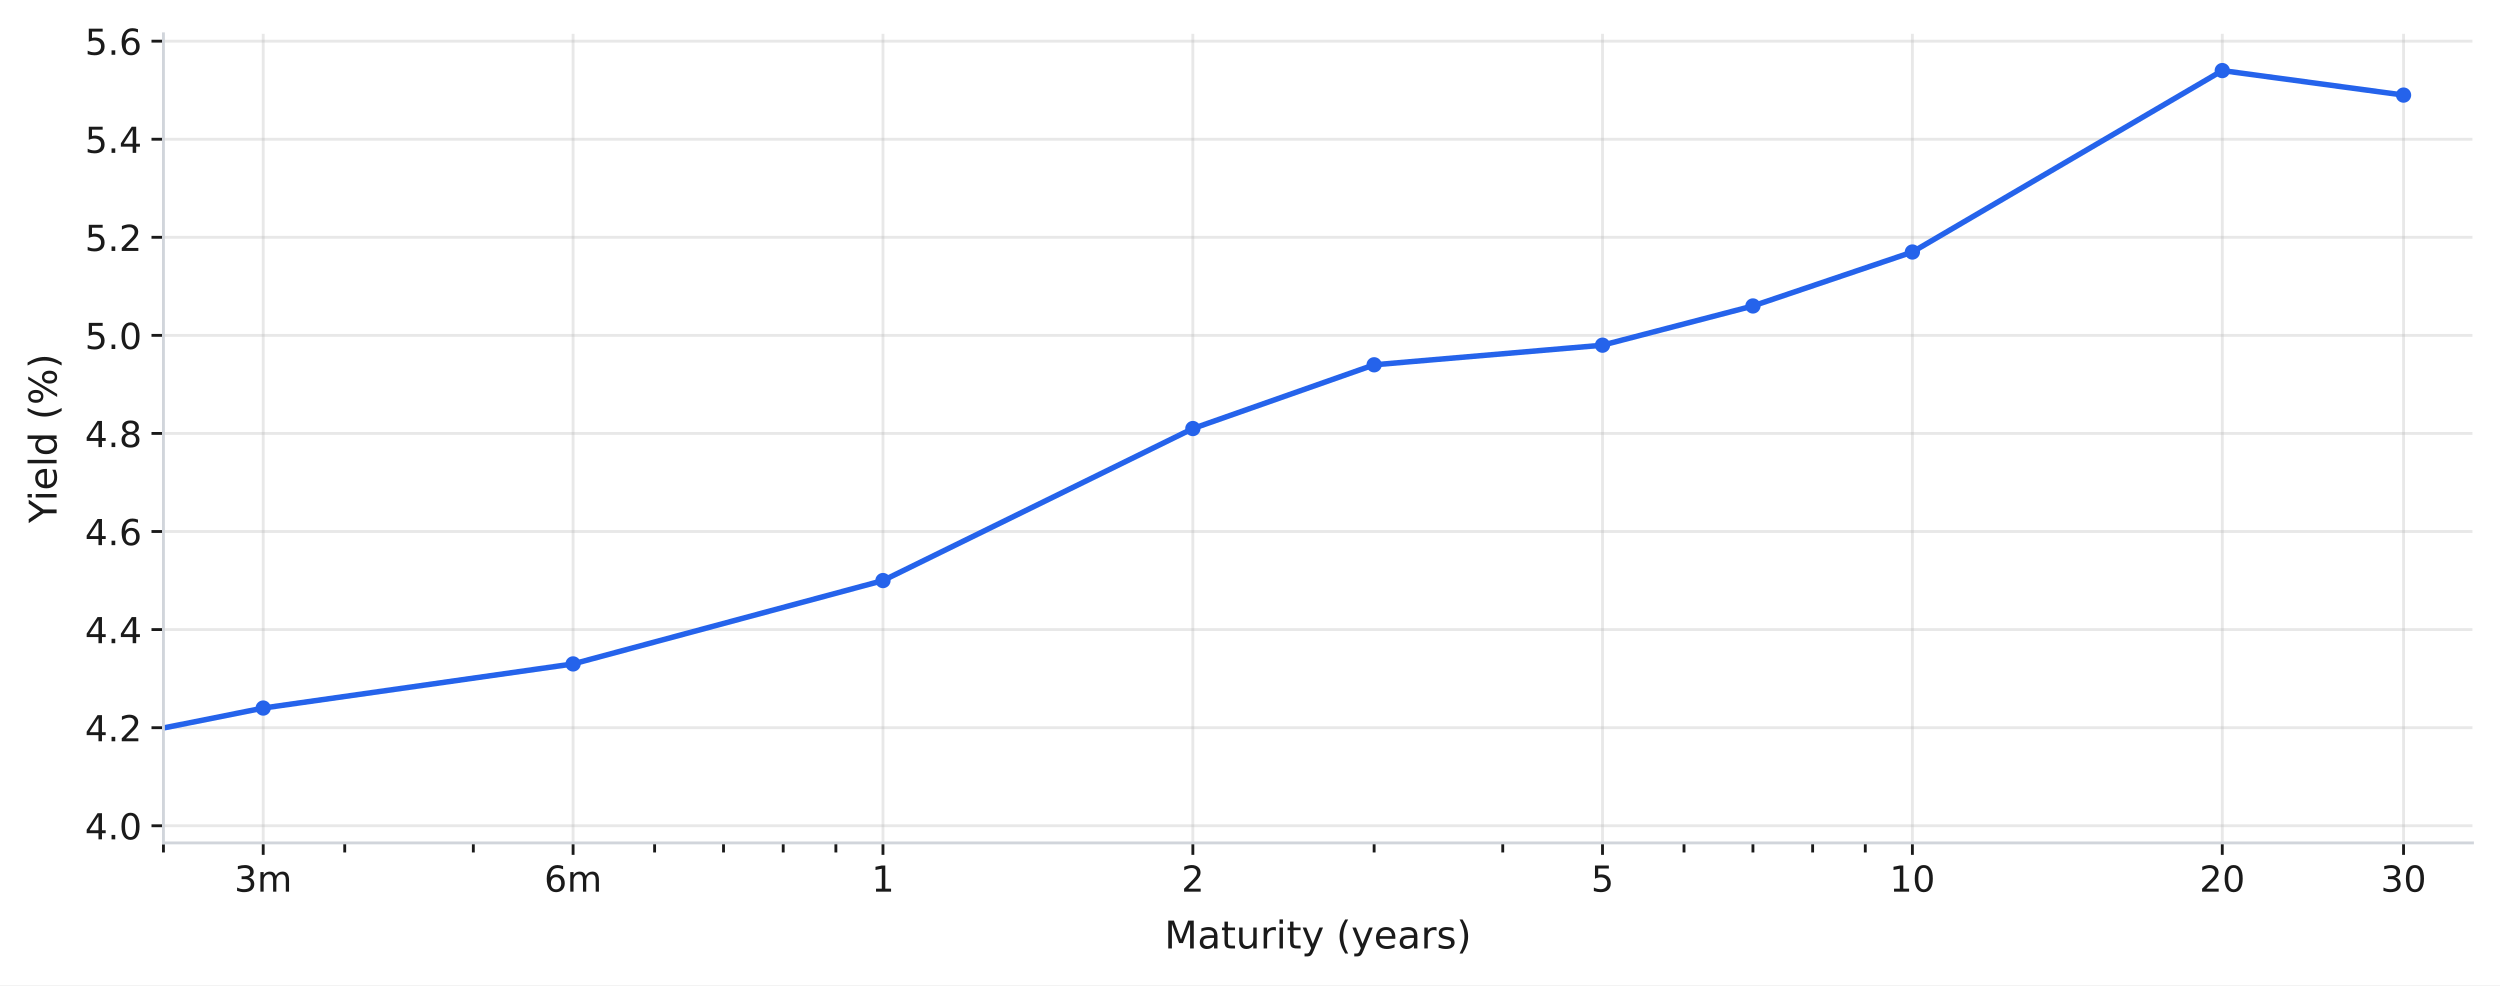
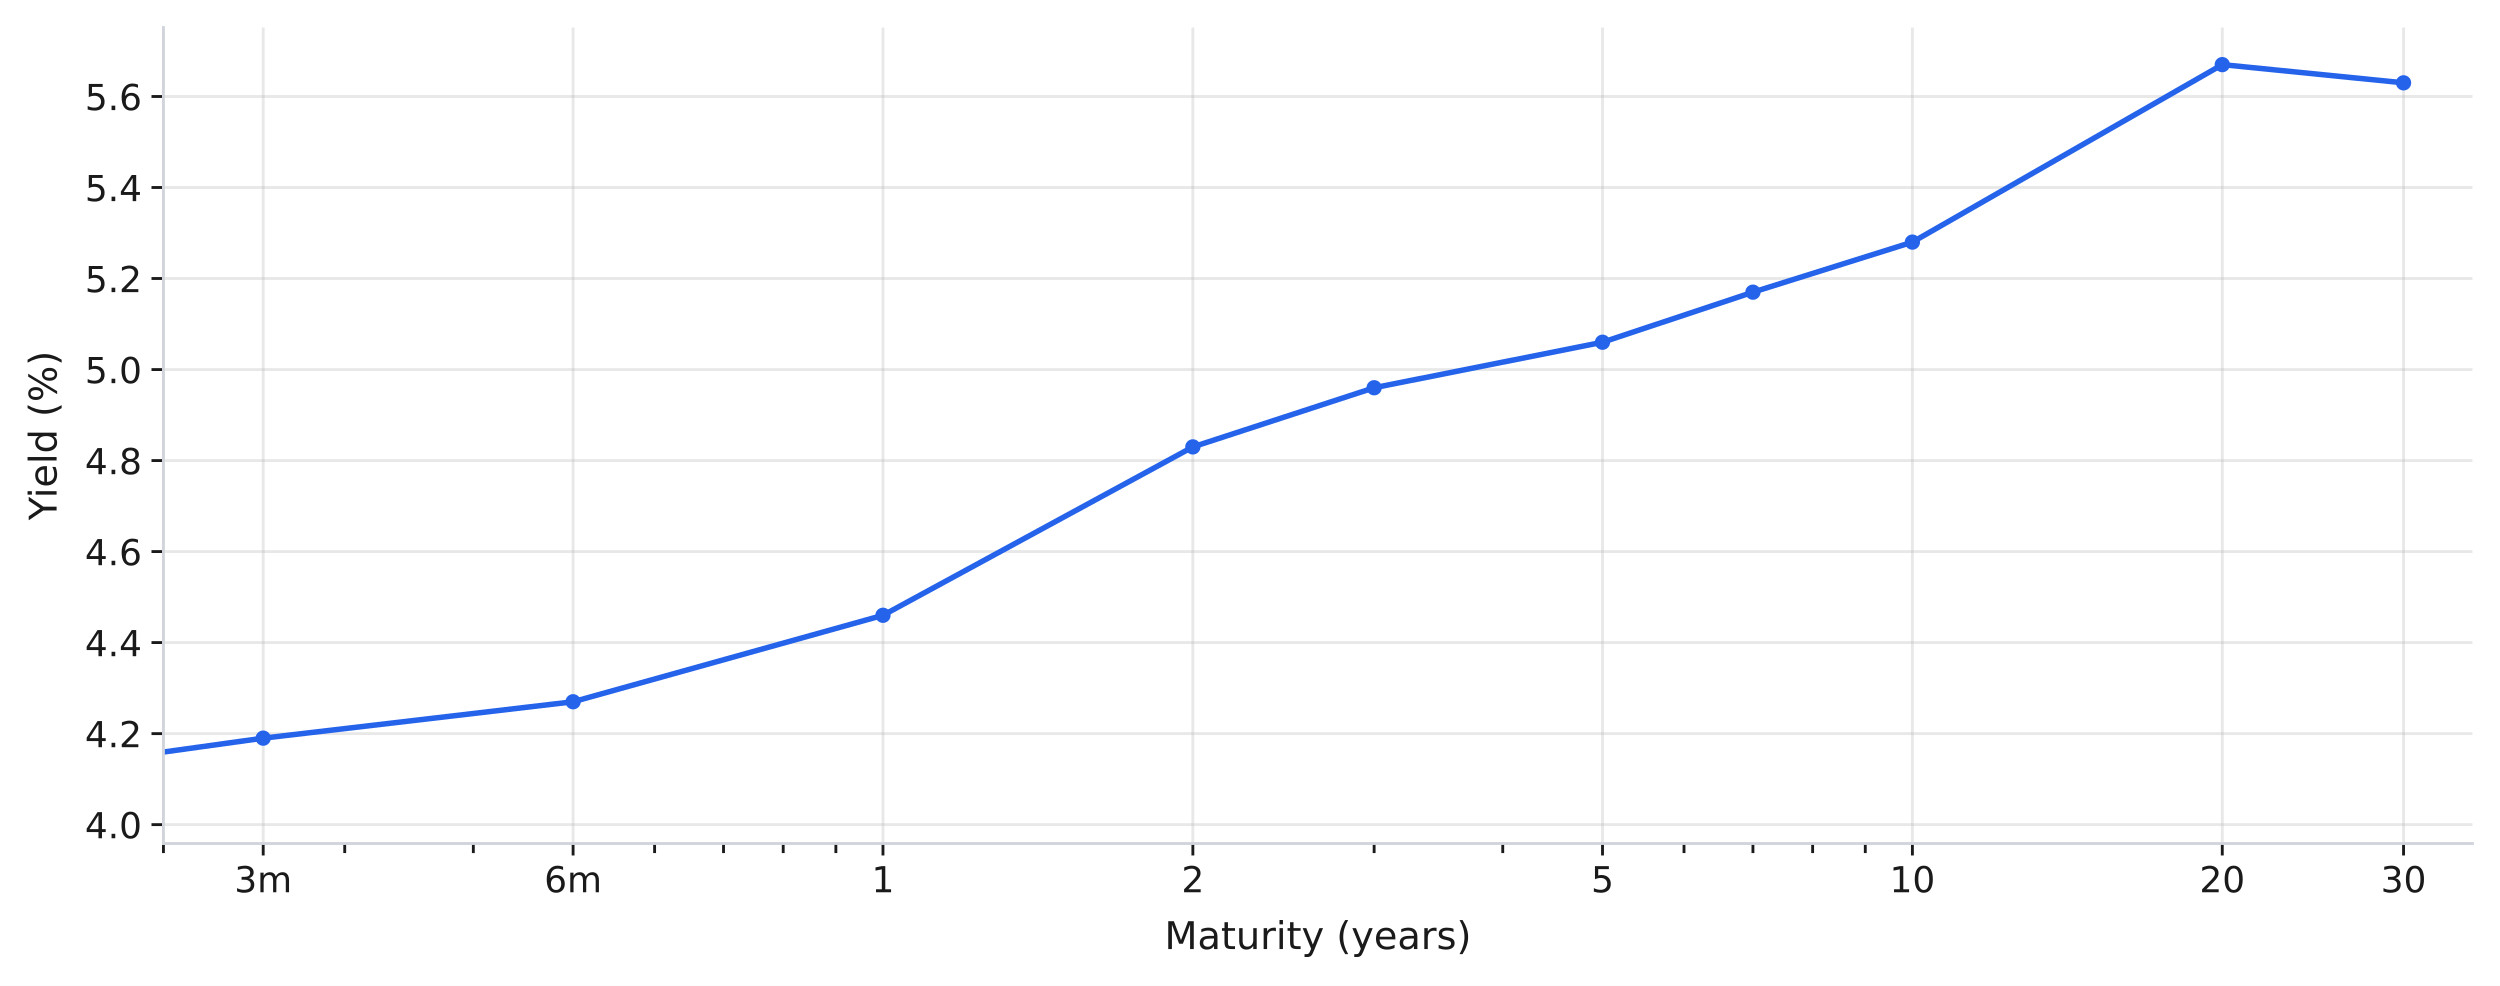
- <svg xmlns="http://www.w3.org/2000/svg" xmlns:xlink="http://www.w3.org/1999/xlink" width="522.926pt" height="206.071pt" viewBox="0 0 522.926 206.071" version="1.1">
+ <svg xmlns="http://www.w3.org/2000/svg" xmlns:xlink="http://www.w3.org/1999/xlink" width="522.926pt" height="206.199pt" viewBox="0 0 522.926 206.199" version="1.1">
  <defs>
    <style type="text/css">*{stroke-linejoin: round; stroke-linecap: butt}</style>
  </defs>
  <g id="figure_1">
    <g id="patch_1">
-       <path d="M 0 206.071  L 522.926 206.071  L 522.926 0  L 0 0  z " style="fill: #ffffff" />
+       <path d="M 0 206.199  L 522.926 206.199  L 522.926 0  L 0 0  z " style="fill: #ffffff" />
    </g>
    <g id="axes_1">
      <g id="patch_2">
-         <path d="M 34.188 176.311  L 517.166 176.311  L 517.166 7.071  L 34.188 7.071  z " style="fill: #ffffff" />
+         <path d="M 34.188 176.438  L 517.166 176.438  L 517.166 5.76  L 34.188 5.76  z " style="fill: #ffffff" />
      </g>
      <g id="matplotlib.axis_1">
        <g id="xtick_1">
          <g id="line2d_1">
-             <path d="M 55.055 176.311  L 55.055 7.071  " clip-path="url(#p0fb8dfe618)" style="fill: none; stroke: #b0b0b0; stroke-opacity: 0.3; stroke-width: 0.6; stroke-linecap: square" />
+             <path d="M 55.055 176.438  L 55.055 5.76  " clip-path="url(#p7e50d54204)" style="fill: none; stroke: #b0b0b0; stroke-opacity: 0.3; stroke-width: 0.6; stroke-linecap: square" />
          </g>
          <g id="line2d_2">
            <defs>
-               <path id="m684cb62e0d" d="M 0 0  L 0 2.5  " style="stroke: #1a1a1a; stroke-width: 0.6" />
+               <path id="m46d66ae0b4" d="M 0 0  L 0 2.5  " style="stroke: #1a1a1a; stroke-width: 0.6" />
            </defs>
            <g>
-               <use xlink:href="#m684cb62e0d" x="55.055" y="176.311" style="fill: #1a1a1a; stroke: #1a1a1a; stroke-width: 0.6" />
+               <use xlink:href="#m46d66ae0b4" x="55.055" y="176.438" style="fill: #1a1a1a; stroke: #1a1a1a; stroke-width: 0.6" />
            </g>
          </g>
          <g id="text_1">
-             <g style="fill: #1a1a1a" transform="translate(49.01627 186.509) scale(0.075 -0.075)">
+             <g style="fill: #1a1a1a" transform="translate(49.01627 186.6364) scale(0.075 -0.075)">
              <defs>
                <path id="DejaVuSans-16" d="M 2597 2516  Q 3050 2419 3304 2112  Q 3559 1806 3559 1356  Q 3559 666 3084 287  Q 2609 -91 1734 -91  Q 1441 -91 1130 -33  Q 819 25 488 141  L 488 750  Q 750 597 1062 519  Q 1375 441 1716 441  Q 2309 441 2620 675  Q 2931 909 2931 1356  Q 2931 1769 2642 2001  Q 2353 2234 1838 2234  L 1294 2234  L 1294 2753  L 1863 2753  Q 2328 2753 2575 2939  Q 2822 3125 2822 3475  Q 2822 3834 2567 4026  Q 2313 4219 1838 4219  Q 1578 4219 1281 4162  Q 984 4106 628 3988  L 628 4550  Q 988 4650 1302 4700  Q 1616 4750 1894 4750  Q 2613 4750 3031 4423  Q 3450 4097 3450 3541  Q 3450 3153 3228 2886  Q 3006 2619 2597 2516  z " transform="scale(0.015625)" />
                <path id="DejaVuSans-50" d="M 3328 2828  Q 3544 3216 3844 3400  Q 4144 3584 4550 3584  Q 5097 3584 5394 3201  Q 5691 2819 5691 2113  L 5691 0  L 5113 0  L 5113 2094  Q 5113 2597 4934 2840  Q 4756 3084 4391 3084  Q 3944 3084 3684 2787  Q 3425 2491 3425 1978  L 3425 0  L 2847 0  L 2847 2094  Q 2847 2600 2669 2842  Q 2491 3084 2119 3084  Q 1678 3084 1418 2786  Q 1159 2488 1159 1978  L 1159 0  L 581 0  L 581 3500  L 1159 3500  L 1159 2956  Q 1356 3278 1631 3431  Q 1906 3584 2284 3584  Q 2666 3584 2933 3390  Q 3200 3197 3328 2828  z " transform="scale(0.015625)" />
              </defs>
              <use xlink:href="#DejaVuSans-16" />
              <use xlink:href="#DejaVuSans-50" transform="translate(63.625 0)" />
            </g>
          </g>
        </g>
        <g id="xtick_2">
          <g id="line2d_3">
-             <path d="M 119.874 176.311  L 119.874 7.071  " clip-path="url(#p0fb8dfe618)" style="fill: none; stroke: #b0b0b0; stroke-opacity: 0.3; stroke-width: 0.6; stroke-linecap: square" />
+             <path d="M 119.874 176.438  L 119.874 5.76  " clip-path="url(#p7e50d54204)" style="fill: none; stroke: #b0b0b0; stroke-opacity: 0.3; stroke-width: 0.6; stroke-linecap: square" />
          </g>
          <g id="line2d_4">
            <g>
-               <use xlink:href="#m684cb62e0d" x="119.874" y="176.311" style="fill: #1a1a1a; stroke: #1a1a1a; stroke-width: 0.6" />
+               <use xlink:href="#m46d66ae0b4" x="119.874" y="176.438" style="fill: #1a1a1a; stroke: #1a1a1a; stroke-width: 0.6" />
            </g>
          </g>
          <g id="text_2">
-             <g style="fill: #1a1a1a" transform="translate(113.835 186.509) scale(0.075 -0.075)">
+             <g style="fill: #1a1a1a" transform="translate(113.835 186.6364) scale(0.075 -0.075)">
              <defs>
                <path id="DejaVuSans-19" d="M 2113 2584  Q 1688 2584 1439 2293  Q 1191 2003 1191 1497  Q 1191 994 1439 701  Q 1688 409 2113 409  Q 2538 409 2786 701  Q 3034 994 3034 1497  Q 3034 2003 2786 2293  Q 2538 2584 2113 2584  z M 3366 4563  L 3366 3988  Q 3128 4100 2886 4159  Q 2644 4219 2406 4219  Q 1781 4219 1451 3797  Q 1122 3375 1075 2522  Q 1259 2794 1537 2939  Q 1816 3084 2150 3084  Q 2853 3084 3261 2657  Q 3669 2231 3669 1497  Q 3669 778 3244 343  Q 2819 -91 2113 -91  Q 1303 -91 875 529  Q 447 1150 447 2328  Q 447 3434 972 4092  Q 1497 4750 2381 4750  Q 2619 4750 2861 4703  Q 3103 4656 3366 4563  z " transform="scale(0.015625)" />
              </defs>
              <use xlink:href="#DejaVuSans-19" />
              <use xlink:href="#DejaVuSans-50" transform="translate(63.625 0)" />
            </g>
          </g>
        </g>
        <g id="xtick_3">
          <g id="line2d_5">
-             <path d="M 184.692 176.311  L 184.692 7.071  " clip-path="url(#p0fb8dfe618)" style="fill: none; stroke: #b0b0b0; stroke-opacity: 0.3; stroke-width: 0.6; stroke-linecap: square" />
+             <path d="M 184.692 176.438  L 184.692 5.76  " clip-path="url(#p7e50d54204)" style="fill: none; stroke: #b0b0b0; stroke-opacity: 0.3; stroke-width: 0.6; stroke-linecap: square" />
          </g>
          <g id="line2d_6">
            <g>
-               <use xlink:href="#m684cb62e0d" x="184.692" y="176.311" style="fill: #1a1a1a; stroke: #1a1a1a; stroke-width: 0.6" />
+               <use xlink:href="#m46d66ae0b4" x="184.692" y="176.438" style="fill: #1a1a1a; stroke: #1a1a1a; stroke-width: 0.6" />
            </g>
          </g>
          <g id="text_3">
-             <g style="fill: #1a1a1a" transform="translate(182.3065 186.509) scale(0.075 -0.075)">
+             <g style="fill: #1a1a1a" transform="translate(182.3065 186.6364) scale(0.075 -0.075)">
              <defs>
                <path id="DejaVuSans-14" d="M 794 531  L 1825 531  L 1825 4091  L 703 3866  L 703 4441  L 1819 4666  L 2450 4666  L 2450 531  L 3481 531  L 3481 0  L 794 0  L 794 531  z " transform="scale(0.015625)" />
              </defs>
              <use xlink:href="#DejaVuSans-14" />
            </g>
          </g>
        </g>
        <g id="xtick_4">
          <g id="line2d_7">
-             <path d="M 249.511 176.311  L 249.511 7.071  " clip-path="url(#p0fb8dfe618)" style="fill: none; stroke: #b0b0b0; stroke-opacity: 0.3; stroke-width: 0.6; stroke-linecap: square" />
+             <path d="M 249.511 176.438  L 249.511 5.76  " clip-path="url(#p7e50d54204)" style="fill: none; stroke: #b0b0b0; stroke-opacity: 0.3; stroke-width: 0.6; stroke-linecap: square" />
          </g>
          <g id="line2d_8">
            <g>
-               <use xlink:href="#m684cb62e0d" x="249.511" y="176.311" style="fill: #1a1a1a; stroke: #1a1a1a; stroke-width: 0.6" />
+               <use xlink:href="#m46d66ae0b4" x="249.511" y="176.438" style="fill: #1a1a1a; stroke: #1a1a1a; stroke-width: 0.6" />
            </g>
          </g>
          <g id="text_4">
-             <g style="fill: #1a1a1a" transform="translate(247.1252 186.509) scale(0.075 -0.075)">
+             <g style="fill: #1a1a1a" transform="translate(247.1252 186.6364) scale(0.075 -0.075)">
              <defs>
                <path id="DejaVuSans-15" d="M 1228 531  L 3431 531  L 3431 0  L 469 0  L 469 531  Q 828 903 1448 1529  Q 2069 2156 2228 2338  Q 2531 2678 2651 2914  Q 2772 3150 2772 3378  Q 2772 3750 2511 3984  Q 2250 4219 1831 4219  Q 1534 4219 1204 4116  Q 875 4013 500 3803  L 500 4441  Q 881 4594 1212 4672  Q 1544 4750 1819 4750  Q 2544 4750 2975 4387  Q 3406 4025 3406 3419  Q 3406 3131 3298 2873  Q 3191 2616 2906 2266  Q 2828 2175 2409 1742  Q 1991 1309 1228 531  z " transform="scale(0.015625)" />
              </defs>
              <use xlink:href="#DejaVuSans-15" />
            </g>
          </g>
        </g>
        <g id="xtick_5">
          <g id="line2d_9">
-             <path d="M 335.197 176.311  L 335.197 7.071  " clip-path="url(#p0fb8dfe618)" style="fill: none; stroke: #b0b0b0; stroke-opacity: 0.3; stroke-width: 0.6; stroke-linecap: square" />
+             <path d="M 335.197 176.438  L 335.197 5.76  " clip-path="url(#p7e50d54204)" style="fill: none; stroke: #b0b0b0; stroke-opacity: 0.3; stroke-width: 0.6; stroke-linecap: square" />
          </g>
          <g id="line2d_10">
            <g>
-               <use xlink:href="#m684cb62e0d" x="335.197" y="176.311" style="fill: #1a1a1a; stroke: #1a1a1a; stroke-width: 0.6" />
+               <use xlink:href="#m46d66ae0b4" x="335.197" y="176.438" style="fill: #1a1a1a; stroke: #1a1a1a; stroke-width: 0.6" />
            </g>
          </g>
          <g id="text_5">
-             <g style="fill: #1a1a1a" transform="translate(332.8109 186.509) scale(0.075 -0.075)">
+             <g style="fill: #1a1a1a" transform="translate(332.8109 186.6364) scale(0.075 -0.075)">
              <defs>
                <path id="DejaVuSans-18" d="M 691 4666  L 3169 4666  L 3169 4134  L 1269 4134  L 1269 2991  Q 1406 3038 1543 3061  Q 1681 3084 1819 3084  Q 2600 3084 3056 2656  Q 3513 2228 3513 1497  Q 3513 744 3044 326  Q 2575 -91 1722 -91  Q 1428 -91 1123 -41  Q 819 9 494 109  L 494 744  Q 775 591 1075 516  Q 1375 441 1709 441  Q 2250 441 2565 725  Q 2881 1009 2881 1497  Q 2881 1984 2565 2268  Q 2250 2553 1709 2553  Q 1456 2553 1204 2497  Q 953 2441 691 2322  L 691 4666  z " transform="scale(0.015625)" />
              </defs>
              <use xlink:href="#DejaVuSans-18" />
            </g>
          </g>
        </g>
        <g id="xtick_6">
          <g id="line2d_11">
-             <path d="M 400.016 176.311  L 400.016 7.071  " clip-path="url(#p0fb8dfe618)" style="fill: none; stroke: #b0b0b0; stroke-opacity: 0.3; stroke-width: 0.6; stroke-linecap: square" />
+             <path d="M 400.016 176.438  L 400.016 5.76  " clip-path="url(#p7e50d54204)" style="fill: none; stroke: #b0b0b0; stroke-opacity: 0.3; stroke-width: 0.6; stroke-linecap: square" />
          </g>
          <g id="line2d_12">
            <g>
-               <use xlink:href="#m684cb62e0d" x="400.016" y="176.311" style="fill: #1a1a1a; stroke: #1a1a1a; stroke-width: 0.6" />
+               <use xlink:href="#m46d66ae0b4" x="400.016" y="176.438" style="fill: #1a1a1a; stroke: #1a1a1a; stroke-width: 0.6" />
            </g>
          </g>
          <g id="text_6">
-             <g style="fill: #1a1a1a" transform="translate(395.2437 186.509) scale(0.075 -0.075)">
+             <g style="fill: #1a1a1a" transform="translate(395.2437 186.6364) scale(0.075 -0.075)">
              <defs>
                <path id="DejaVuSans-13" d="M 2034 4250  Q 1547 4250 1301 3770  Q 1056 3291 1056 2328  Q 1056 1369 1301 889  Q 1547 409 2034 409  Q 2525 409 2770 889  Q 3016 1369 3016 2328  Q 3016 3291 2770 3770  Q 2525 4250 2034 4250  z M 2034 4750  Q 2819 4750 3233 4129  Q 3647 3509 3647 2328  Q 3647 1150 3233 529  Q 2819 -91 2034 -91  Q 1250 -91 836 529  Q 422 1150 422 2328  Q 422 3509 836 4129  Q 1250 4750 2034 4750  z " transform="scale(0.015625)" />
              </defs>
              <use xlink:href="#DejaVuSans-14" />
              <use xlink:href="#DejaVuSans-13" transform="translate(63.625 0)" />
            </g>
          </g>
        </g>
        <g id="xtick_7">
          <g id="line2d_13">
-             <path d="M 464.834 176.311  L 464.834 7.071  " clip-path="url(#p0fb8dfe618)" style="fill: none; stroke: #b0b0b0; stroke-opacity: 0.3; stroke-width: 0.6; stroke-linecap: square" />
+             <path d="M 464.834 176.438  L 464.834 5.76  " clip-path="url(#p7e50d54204)" style="fill: none; stroke: #b0b0b0; stroke-opacity: 0.3; stroke-width: 0.6; stroke-linecap: square" />
          </g>
          <g id="line2d_14">
            <g>
-               <use xlink:href="#m684cb62e0d" x="464.834" y="176.311" style="fill: #1a1a1a; stroke: #1a1a1a; stroke-width: 0.6" />
+               <use xlink:href="#m46d66ae0b4" x="464.834" y="176.438" style="fill: #1a1a1a; stroke: #1a1a1a; stroke-width: 0.6" />
            </g>
          </g>
          <g id="text_7">
-             <g style="fill: #1a1a1a" transform="translate(460.0625 186.509) scale(0.075 -0.075)">
+             <g style="fill: #1a1a1a" transform="translate(460.0625 186.6364) scale(0.075 -0.075)">
              <use xlink:href="#DejaVuSans-15" />
              <use xlink:href="#DejaVuSans-13" transform="translate(63.625 0)" />
            </g>
          </g>
        </g>
        <g id="xtick_8">
          <g id="line2d_15">
-             <path d="M 502.751 176.311  L 502.751 7.071  " clip-path="url(#p0fb8dfe618)" style="fill: none; stroke: #b0b0b0; stroke-opacity: 0.3; stroke-width: 0.6; stroke-linecap: square" />
+             <path d="M 502.751 176.438  L 502.751 5.76  " clip-path="url(#p7e50d54204)" style="fill: none; stroke: #b0b0b0; stroke-opacity: 0.3; stroke-width: 0.6; stroke-linecap: square" />
          </g>
          <g id="line2d_16">
            <g>
-               <use xlink:href="#m684cb62e0d" x="502.751" y="176.311" style="fill: #1a1a1a; stroke: #1a1a1a; stroke-width: 0.6" />
+               <use xlink:href="#m46d66ae0b4" x="502.751" y="176.438" style="fill: #1a1a1a; stroke: #1a1a1a; stroke-width: 0.6" />
            </g>
          </g>
          <g id="text_8">
-             <g style="fill: #1a1a1a" transform="translate(497.979 186.509) scale(0.075 -0.075)">
+             <g style="fill: #1a1a1a" transform="translate(497.979 186.6364) scale(0.075 -0.075)">
              <use xlink:href="#DejaVuSans-16" />
              <use xlink:href="#DejaVuSans-13" transform="translate(63.625 0)" />
            </g>
          </g>
        </g>
        <g id="xtick_9">
          <g id="line2d_17">
            <defs>
-               <path id="m7cd54181eb" d="M 0 0  L 0 2  " style="stroke: #1a1a1a; stroke-width: 0.6" />
+               <path id="me8f88660ba" d="M 0 0  L 0 2  " style="stroke: #1a1a1a; stroke-width: 0.6" />
            </defs>
            <g>
-               <use xlink:href="#m7cd54181eb" x="34.188" y="176.311" style="fill: #1a1a1a; stroke: #1a1a1a; stroke-width: 0.6" />
+               <use xlink:href="#me8f88660ba" x="34.188" y="176.438" style="fill: #1a1a1a; stroke: #1a1a1a; stroke-width: 0.6" />
            </g>
          </g>
        </g>
        <g id="xtick_10">
          <g id="line2d_18">
            <g>
-               <use xlink:href="#m7cd54181eb" x="72.105" y="176.311" style="fill: #1a1a1a; stroke: #1a1a1a; stroke-width: 0.6" />
+               <use xlink:href="#me8f88660ba" x="72.105" y="176.438" style="fill: #1a1a1a; stroke: #1a1a1a; stroke-width: 0.6" />
            </g>
          </g>
        </g>
        <g id="xtick_11">
          <g id="line2d_19">
            <g>
-               <use xlink:href="#m7cd54181eb" x="99.007" y="176.311" style="fill: #1a1a1a; stroke: #1a1a1a; stroke-width: 0.6" />
+               <use xlink:href="#me8f88660ba" x="99.007" y="176.438" style="fill: #1a1a1a; stroke: #1a1a1a; stroke-width: 0.6" />
            </g>
          </g>
        </g>
        <g id="xtick_12">
          <g id="line2d_20">
            <g>
-               <use xlink:href="#m7cd54181eb" x="136.923" y="176.311" style="fill: #1a1a1a; stroke: #1a1a1a; stroke-width: 0.6" />
+               <use xlink:href="#me8f88660ba" x="136.923" y="176.438" style="fill: #1a1a1a; stroke: #1a1a1a; stroke-width: 0.6" />
            </g>
          </g>
        </g>
        <g id="xtick_13">
          <g id="line2d_21">
            <g>
-               <use xlink:href="#m7cd54181eb" x="151.338" y="176.311" style="fill: #1a1a1a; stroke: #1a1a1a; stroke-width: 0.6" />
+               <use xlink:href="#me8f88660ba" x="151.338" y="176.438" style="fill: #1a1a1a; stroke: #1a1a1a; stroke-width: 0.6" />
            </g>
          </g>
        </g>
        <g id="xtick_14">
          <g id="line2d_22">
            <g>
-               <use xlink:href="#m7cd54181eb" x="163.825" y="176.311" style="fill: #1a1a1a; stroke: #1a1a1a; stroke-width: 0.6" />
+               <use xlink:href="#me8f88660ba" x="163.825" y="176.438" style="fill: #1a1a1a; stroke: #1a1a1a; stroke-width: 0.6" />
            </g>
          </g>
        </g>
        <g id="xtick_15">
          <g id="line2d_23">
            <g>
-               <use xlink:href="#m7cd54181eb" x="174.84" y="176.311" style="fill: #1a1a1a; stroke: #1a1a1a; stroke-width: 0.6" />
+               <use xlink:href="#me8f88660ba" x="174.84" y="176.438" style="fill: #1a1a1a; stroke: #1a1a1a; stroke-width: 0.6" />
            </g>
          </g>
        </g>
        <g id="xtick_16">
          <g id="line2d_24">
            <g>
-               <use xlink:href="#m7cd54181eb" x="287.428" y="176.311" style="fill: #1a1a1a; stroke: #1a1a1a; stroke-width: 0.6" />
+               <use xlink:href="#me8f88660ba" x="287.428" y="176.438" style="fill: #1a1a1a; stroke: #1a1a1a; stroke-width: 0.6" />
            </g>
          </g>
        </g>
        <g id="xtick_17">
          <g id="line2d_25">
            <g>
-               <use xlink:href="#m7cd54181eb" x="314.33" y="176.311" style="fill: #1a1a1a; stroke: #1a1a1a; stroke-width: 0.6" />
+               <use xlink:href="#me8f88660ba" x="314.33" y="176.438" style="fill: #1a1a1a; stroke: #1a1a1a; stroke-width: 0.6" />
            </g>
          </g>
        </g>
        <g id="xtick_18">
          <g id="line2d_26">
            <g>
-               <use xlink:href="#m7cd54181eb" x="352.246" y="176.311" style="fill: #1a1a1a; stroke: #1a1a1a; stroke-width: 0.6" />
+               <use xlink:href="#me8f88660ba" x="352.246" y="176.438" style="fill: #1a1a1a; stroke: #1a1a1a; stroke-width: 0.6" />
            </g>
          </g>
        </g>
        <g id="xtick_19">
          <g id="line2d_27">
            <g>
-               <use xlink:href="#m7cd54181eb" x="366.662" y="176.311" style="fill: #1a1a1a; stroke: #1a1a1a; stroke-width: 0.6" />
+               <use xlink:href="#me8f88660ba" x="366.662" y="176.438" style="fill: #1a1a1a; stroke: #1a1a1a; stroke-width: 0.6" />
            </g>
          </g>
        </g>
        <g id="xtick_20">
          <g id="line2d_28">
            <g>
-               <use xlink:href="#m7cd54181eb" x="379.149" y="176.311" style="fill: #1a1a1a; stroke: #1a1a1a; stroke-width: 0.6" />
+               <use xlink:href="#me8f88660ba" x="379.149" y="176.438" style="fill: #1a1a1a; stroke: #1a1a1a; stroke-width: 0.6" />
            </g>
          </g>
        </g>
        <g id="xtick_21">
          <g id="line2d_29">
            <g>
-               <use xlink:href="#m7cd54181eb" x="390.163" y="176.311" style="fill: #1a1a1a; stroke: #1a1a1a; stroke-width: 0.6" />
+               <use xlink:href="#me8f88660ba" x="390.163" y="176.438" style="fill: #1a1a1a; stroke: #1a1a1a; stroke-width: 0.6" />
            </g>
          </g>
        </g>
        <g id="text_9">
-           <g style="fill: #1a1a1a" transform="translate(243.5795 198.3895) scale(0.08 -0.08)">
+           <g style="fill: #1a1a1a" transform="translate(243.5795 198.5169) scale(0.08 -0.08)">
            <defs>
              <path id="DejaVuSans-30" d="M 628 4666  L 1569 4666  L 2759 1491  L 3956 4666  L 4897 4666  L 4897 0  L 4281 0  L 4281 4097  L 3078 897  L 2444 897  L 1241 4097  L 1241 0  L 628 0  L 628 4666  z " transform="scale(0.015625)" />
              <path id="DejaVuSans-44" d="M 2194 1759  Q 1497 1759 1228 1600  Q 959 1441 959 1056  Q 959 750 1161 570  Q 1363 391 1709 391  Q 2188 391 2477 730  Q 2766 1069 2766 1631  L 2766 1759  L 2194 1759  z M 3341 1997  L 3341 0  L 2766 0  L 2766 531  Q 2569 213 2275 61  Q 1981 -91 1556 -91  Q 1019 -91 701 211  Q 384 513 384 1019  Q 384 1609 779 1909  Q 1175 2209 1959 2209  L 2766 2209  L 2766 2266  Q 2766 2663 2505 2880  Q 2244 3097 1772 3097  Q 1472 3097 1187 3025  Q 903 2953 641 2809  L 641 3341  Q 956 3463 1253 3523  Q 1550 3584 1831 3584  Q 2591 3584 2966 3190  Q 3341 2797 3341 1997  z " transform="scale(0.015625)" />
              <path id="DejaVuSans-57" d="M 1172 4494  L 1172 3500  L 2356 3500  L 2356 3053  L 1172 3053  L 1172 1153  Q 1172 725 1289 603  Q 1406 481 1766 481  L 2356 481  L 2356 0  L 1766 0  Q 1100 0 847 248  Q 594 497 594 1153  L 594 3053  L 172 3053  L 172 3500  L 594 3500  L 594 4494  L 1172 4494  z " transform="scale(0.015625)" />
              <path id="DejaVuSans-58" d="M 544 1381  L 544 3500  L 1119 3500  L 1119 1403  Q 1119 906 1312 657  Q 1506 409 1894 409  Q 2359 409 2629 706  Q 2900 1003 2900 1516  L 2900 3500  L 3475 3500  L 3475 0  L 2900 0  L 2900 538  Q 2691 219 2414 64  Q 2138 -91 1772 -91  Q 1169 -91 856 284  Q 544 659 544 1381  z M 1991 3584  L 1991 3584  z " transform="scale(0.015625)" />
              <path id="DejaVuSans-55" d="M 2631 2963  Q 2534 3019 2420 3045  Q 2306 3072 2169 3072  Q 1681 3072 1420 2755  Q 1159 2438 1159 1844  L 1159 0  L 581 0  L 581 3500  L 1159 3500  L 1159 2956  Q 1341 3275 1631 3429  Q 1922 3584 2338 3584  Q 2397 3584 2469 3576  Q 2541 3569 2628 3553  L 2631 2963  z " transform="scale(0.015625)" />
              <path id="DejaVuSans-4c" d="M 603 3500  L 1178 3500  L 1178 0  L 603 0  L 603 3500  z M 603 4863  L 1178 4863  L 1178 4134  L 603 4134  L 603 4863  z " transform="scale(0.015625)" />
              <path id="DejaVuSans-5c" d="M 2059 -325  Q 1816 -950 1584 -1140  Q 1353 -1331 966 -1331  L 506 -1331  L 506 -850  L 844 -850  Q 1081 -850 1212 -737  Q 1344 -625 1503 -206  L 1606 56  L 191 3500  L 800 3500  L 1894 763  L 2988 3500  L 3597 3500  L 2059 -325  z " transform="scale(0.015625)" />
              <path id="DejaVuSans-3" transform="scale(0.015625)" />
              <path id="DejaVuSans-b" d="M 1984 4856  Q 1566 4138 1362 3434  Q 1159 2731 1159 2009  Q 1159 1288 1364 580  Q 1569 -128 1984 -844  L 1484 -844  Q 1016 -109 783 600  Q 550 1309 550 2009  Q 550 2706 781 3412  Q 1013 4119 1484 4856  L 1984 4856  z " transform="scale(0.015625)" />
              <path id="DejaVuSans-48" d="M 3597 1894  L 3597 1613  L 953 1613  Q 991 1019 1311 708  Q 1631 397 2203 397  Q 2534 397 2845 478  Q 3156 559 3463 722  L 3463 178  Q 3153 47 2828 -22  Q 2503 -91 2169 -91  Q 1331 -91 842 396  Q 353 884 353 1716  Q 353 2575 817 3079  Q 1281 3584 2069 3584  Q 2775 3584 3186 3129  Q 3597 2675 3597 1894  z M 3022 2063  Q 3016 2534 2758 2815  Q 2500 3097 2075 3097  Q 1594 3097 1305 2825  Q 1016 2553 972 2059  L 3022 2063  z " transform="scale(0.015625)" />
              <path id="DejaVuSans-56" d="M 2834 3397  L 2834 2853  Q 2591 2978 2328 3040  Q 2066 3103 1784 3103  Q 1356 3103 1142 2972  Q 928 2841 928 2578  Q 928 2378 1081 2264  Q 1234 2150 1697 2047  L 1894 2003  Q 2506 1872 2764 1633  Q 3022 1394 3022 966  Q 3022 478 2636 193  Q 2250 -91 1575 -91  Q 1294 -91 989 -36  Q 684 19 347 128  L 347 722  Q 666 556 975 473  Q 1284 391 1588 391  Q 1994 391 2212 530  Q 2431 669 2431 922  Q 2431 1156 2273 1281  Q 2116 1406 1581 1522  L 1381 1569  Q 847 1681 609 1914  Q 372 2147 372 2553  Q 372 3047 722 3315  Q 1072 3584 1716 3584  Q 2034 3584 2315 3537  Q 2597 3491 2834 3397  z " transform="scale(0.015625)" />
              <path id="DejaVuSans-c" d="M 513 4856  L 1013 4856  Q 1481 4119 1714 3412  Q 1947 2706 1947 2009  Q 1947 1309 1714 600  Q 1481 -109 1013 -844  L 513 -844  Q 928 -128 1133 580  Q 1338 1288 1338 2009  Q 1338 2731 1133 3434  Q 928 4138 513 4856  z " transform="scale(0.015625)" />
            </defs>
            <use xlink:href="#DejaVuSans-30" />
            <use xlink:href="#DejaVuSans-44" transform="translate(86.28125 0)" />
            <use xlink:href="#DejaVuSans-57" transform="translate(147.5625 0)" />
            <use xlink:href="#DejaVuSans-58" transform="translate(186.7656 0)" />
            <use xlink:href="#DejaVuSans-55" transform="translate(250.1406 0)" />
            <use xlink:href="#DejaVuSans-4c" transform="translate(291.25 0)" />
            <use xlink:href="#DejaVuSans-57" transform="translate(319.0312 0)" />
            <use xlink:href="#DejaVuSans-5c" transform="translate(358.2344 0)" />
            <use xlink:href="#DejaVuSans-3" transform="translate(417.4219 0)" />
            <use xlink:href="#DejaVuSans-b" transform="translate(449.2031 0)" />
            <use xlink:href="#DejaVuSans-5c" transform="translate(488.2188 0)" />
            <use xlink:href="#DejaVuSans-48" transform="translate(547.4062 0)" />
            <use xlink:href="#DejaVuSans-44" transform="translate(608.9375 0)" />
            <use xlink:href="#DejaVuSans-55" transform="translate(670.2188 0)" />
            <use xlink:href="#DejaVuSans-56" transform="translate(711.3281 0)" />
            <use xlink:href="#DejaVuSans-c" transform="translate(763.4219 0)" />
          </g>
        </g>
      </g>
      <g id="matplotlib.axis_2">
        <g id="ytick_1">
          <g id="line2d_30">
-             <path d="M 34.188 172.721  L 517.166 172.721  " clip-path="url(#p0fb8dfe618)" style="fill: none; stroke: #b0b0b0; stroke-opacity: 0.3; stroke-width: 0.6; stroke-linecap: square" />
+             <path d="M 34.188 172.488  L 517.166 172.488  " clip-path="url(#p7e50d54204)" style="fill: none; stroke: #b0b0b0; stroke-opacity: 0.3; stroke-width: 0.6; stroke-linecap: square" />
          </g>
          <g id="line2d_31">
            <defs>
-               <path id="m0b9a7becca" d="M 0 0  L -2.5 0  " style="stroke: #1a1a1a; stroke-width: 0.6" />
+               <path id="m1b6ab93b57" d="M 0 0  L -2.5 0  " style="stroke: #1a1a1a; stroke-width: 0.6" />
            </defs>
            <g>
-               <use xlink:href="#m0b9a7becca" x="34.188" y="172.721" style="fill: #1a1a1a; stroke: #1a1a1a; stroke-width: 0.6" />
+               <use xlink:href="#m1b6ab93b57" x="34.188" y="172.488" style="fill: #1a1a1a; stroke: #1a1a1a; stroke-width: 0.6" />
            </g>
          </g>
          <g id="text_10">
-             <g style="fill: #1a1a1a" transform="translate(17.76063 175.57) scale(0.075 -0.075)">
+             <g style="fill: #1a1a1a" transform="translate(17.76063 175.3368) scale(0.075 -0.075)">
              <defs>
                <path id="DejaVuSans-17" d="M 2419 4116  L 825 1625  L 2419 1625  L 2419 4116  z M 2253 4666  L 3047 4666  L 3047 1625  L 3713 1625  L 3713 1100  L 3047 1100  L 3047 0  L 2419 0  L 2419 1100  L 313 1100  L 313 1709  L 2253 4666  z " transform="scale(0.015625)" />
                <path id="DejaVuSans-11" d="M 684 794  L 1344 794  L 1344 0  L 684 0  L 684 794  z " transform="scale(0.015625)" />
              </defs>
              <use xlink:href="#DejaVuSans-17" />
              <use xlink:href="#DejaVuSans-11" transform="translate(63.625 0)" />
              <use xlink:href="#DejaVuSans-13" transform="translate(95.40625 0)" />
            </g>
          </g>
        </g>
        <g id="ytick_2">
          <g id="line2d_32">
-             <path d="M 34.188 152.207  L 517.166 152.207  " clip-path="url(#p0fb8dfe618)" style="fill: none; stroke: #b0b0b0; stroke-opacity: 0.3; stroke-width: 0.6; stroke-linecap: square" />
+             <path d="M 34.188 153.449  L 517.166 153.449  " clip-path="url(#p7e50d54204)" style="fill: none; stroke: #b0b0b0; stroke-opacity: 0.3; stroke-width: 0.6; stroke-linecap: square" />
          </g>
          <g id="line2d_33">
            <g>
-               <use xlink:href="#m0b9a7becca" x="34.188" y="152.207" style="fill: #1a1a1a; stroke: #1a1a1a; stroke-width: 0.6" />
+               <use xlink:href="#m1b6ab93b57" x="34.188" y="153.449" style="fill: #1a1a1a; stroke: #1a1a1a; stroke-width: 0.6" />
            </g>
          </g>
          <g id="text_11">
-             <g style="fill: #1a1a1a" transform="translate(17.76063 155.056) scale(0.075 -0.075)">
+             <g style="fill: #1a1a1a" transform="translate(17.76063 156.2985) scale(0.075 -0.075)">
              <use xlink:href="#DejaVuSans-17" />
              <use xlink:href="#DejaVuSans-11" transform="translate(63.625 0)" />
              <use xlink:href="#DejaVuSans-15" transform="translate(95.40625 0)" />
            </g>
          </g>
        </g>
        <g id="ytick_3">
          <g id="line2d_34">
-             <path d="M 34.188 131.693  L 517.166 131.693  " clip-path="url(#p0fb8dfe618)" style="fill: none; stroke: #b0b0b0; stroke-opacity: 0.3; stroke-width: 0.6; stroke-linecap: square" />
+             <path d="M 34.188 134.411  L 517.166 134.411  " clip-path="url(#p7e50d54204)" style="fill: none; stroke: #b0b0b0; stroke-opacity: 0.3; stroke-width: 0.6; stroke-linecap: square" />
          </g>
          <g id="line2d_35">
            <g>
-               <use xlink:href="#m0b9a7becca" x="34.188" y="131.693" style="fill: #1a1a1a; stroke: #1a1a1a; stroke-width: 0.6" />
+               <use xlink:href="#m1b6ab93b57" x="34.188" y="134.411" style="fill: #1a1a1a; stroke: #1a1a1a; stroke-width: 0.6" />
            </g>
          </g>
          <g id="text_12">
-             <g style="fill: #1a1a1a" transform="translate(17.76063 134.542) scale(0.075 -0.075)">
+             <g style="fill: #1a1a1a" transform="translate(17.76063 137.2603) scale(0.075 -0.075)">
              <use xlink:href="#DejaVuSans-17" />
              <use xlink:href="#DejaVuSans-11" transform="translate(63.625 0)" />
              <use xlink:href="#DejaVuSans-17" transform="translate(95.40625 0)" />
            </g>
          </g>
        </g>
        <g id="ytick_4">
          <g id="line2d_36">
-             <path d="M 34.188 111.179  L 517.166 111.179  " clip-path="url(#p0fb8dfe618)" style="fill: none; stroke: #b0b0b0; stroke-opacity: 0.3; stroke-width: 0.6; stroke-linecap: square" />
+             <path d="M 34.188 115.373  L 517.166 115.373  " clip-path="url(#p7e50d54204)" style="fill: none; stroke: #b0b0b0; stroke-opacity: 0.3; stroke-width: 0.6; stroke-linecap: square" />
          </g>
          <g id="line2d_37">
            <g>
-               <use xlink:href="#m0b9a7becca" x="34.188" y="111.179" style="fill: #1a1a1a; stroke: #1a1a1a; stroke-width: 0.6" />
+               <use xlink:href="#m1b6ab93b57" x="34.188" y="115.373" style="fill: #1a1a1a; stroke: #1a1a1a; stroke-width: 0.6" />
            </g>
          </g>
          <g id="text_13">
-             <g style="fill: #1a1a1a" transform="translate(17.76063 114.0281) scale(0.075 -0.075)">
+             <g style="fill: #1a1a1a" transform="translate(17.76063 118.222) scale(0.075 -0.075)">
              <use xlink:href="#DejaVuSans-17" />
              <use xlink:href="#DejaVuSans-11" transform="translate(63.625 0)" />
              <use xlink:href="#DejaVuSans-19" transform="translate(95.40625 0)" />
            </g>
          </g>
        </g>
        <g id="ytick_5">
          <g id="line2d_38">
-             <path d="M 34.188 90.665  L 517.166 90.665  " clip-path="url(#p0fb8dfe618)" style="fill: none; stroke: #b0b0b0; stroke-opacity: 0.3; stroke-width: 0.6; stroke-linecap: square" />
+             <path d="M 34.188 96.335  L 517.166 96.335  " clip-path="url(#p7e50d54204)" style="fill: none; stroke: #b0b0b0; stroke-opacity: 0.3; stroke-width: 0.6; stroke-linecap: square" />
          </g>
          <g id="line2d_39">
            <g>
-               <use xlink:href="#m0b9a7becca" x="34.188" y="90.665" style="fill: #1a1a1a; stroke: #1a1a1a; stroke-width: 0.6" />
+               <use xlink:href="#m1b6ab93b57" x="34.188" y="96.335" style="fill: #1a1a1a; stroke: #1a1a1a; stroke-width: 0.6" />
            </g>
          </g>
          <g id="text_14">
-             <g style="fill: #1a1a1a" transform="translate(17.76063 93.5141) scale(0.075 -0.075)">
+             <g style="fill: #1a1a1a" transform="translate(17.76063 99.18371) scale(0.075 -0.075)">
              <defs>
                <path id="DejaVuSans-1b" d="M 2034 2216  Q 1584 2216 1326 1975  Q 1069 1734 1069 1313  Q 1069 891 1326 650  Q 1584 409 2034 409  Q 2484 409 2743 651  Q 3003 894 3003 1313  Q 3003 1734 2745 1975  Q 2488 2216 2034 2216  z M 1403 2484  Q 997 2584 770 2862  Q 544 3141 544 3541  Q 544 4100 942 4425  Q 1341 4750 2034 4750  Q 2731 4750 3128 4425  Q 3525 4100 3525 3541  Q 3525 3141 3298 2862  Q 3072 2584 2669 2484  Q 3125 2378 3379 2068  Q 3634 1759 3634 1313  Q 3634 634 3220 271  Q 2806 -91 2034 -91  Q 1263 -91 848 271  Q 434 634 434 1313  Q 434 1759 690 2068  Q 947 2378 1403 2484  z M 1172 3481  Q 1172 3119 1398 2916  Q 1625 2713 2034 2713  Q 2441 2713 2670 2916  Q 2900 3119 2900 3481  Q 2900 3844 2670 4047  Q 2441 4250 2034 4250  Q 1625 4250 1398 4047  Q 1172 3844 1172 3481  z " transform="scale(0.015625)" />
              </defs>
              <use xlink:href="#DejaVuSans-17" />
              <use xlink:href="#DejaVuSans-11" transform="translate(63.625 0)" />
              <use xlink:href="#DejaVuSans-1b" transform="translate(95.40625 0)" />
            </g>
          </g>
        </g>
        <g id="ytick_6">
          <g id="line2d_40">
-             <path d="M 34.188 70.151  L 517.166 70.151  " clip-path="url(#p0fb8dfe618)" style="fill: none; stroke: #b0b0b0; stroke-opacity: 0.3; stroke-width: 0.6; stroke-linecap: square" />
+             <path d="M 34.188 77.296  L 517.166 77.296  " clip-path="url(#p7e50d54204)" style="fill: none; stroke: #b0b0b0; stroke-opacity: 0.3; stroke-width: 0.6; stroke-linecap: square" />
          </g>
          <g id="line2d_41">
            <g>
-               <use xlink:href="#m0b9a7becca" x="34.188" y="70.151" style="fill: #1a1a1a; stroke: #1a1a1a; stroke-width: 0.6" />
+               <use xlink:href="#m1b6ab93b57" x="34.188" y="77.296" style="fill: #1a1a1a; stroke: #1a1a1a; stroke-width: 0.6" />
            </g>
          </g>
          <g id="text_15">
-             <g style="fill: #1a1a1a" transform="translate(17.76063 73.00014) scale(0.075 -0.075)">
+             <g style="fill: #1a1a1a" transform="translate(17.76063 80.14544) scale(0.075 -0.075)">
              <use xlink:href="#DejaVuSans-18" />
              <use xlink:href="#DejaVuSans-11" transform="translate(63.625 0)" />
              <use xlink:href="#DejaVuSans-13" transform="translate(95.40625 0)" />
            </g>
          </g>
        </g>
        <g id="ytick_7">
          <g id="line2d_42">
-             <path d="M 34.188 49.637  L 517.166 49.637  " clip-path="url(#p0fb8dfe618)" style="fill: none; stroke: #b0b0b0; stroke-opacity: 0.3; stroke-width: 0.6; stroke-linecap: square" />
+             <path d="M 34.188 58.258  L 517.166 58.258  " clip-path="url(#p7e50d54204)" style="fill: none; stroke: #b0b0b0; stroke-opacity: 0.3; stroke-width: 0.6; stroke-linecap: square" />
          </g>
          <g id="line2d_43">
            <g>
-               <use xlink:href="#m0b9a7becca" x="34.188" y="49.637" style="fill: #1a1a1a; stroke: #1a1a1a; stroke-width: 0.6" />
+               <use xlink:href="#m1b6ab93b57" x="34.188" y="58.258" style="fill: #1a1a1a; stroke: #1a1a1a; stroke-width: 0.6" />
            </g>
          </g>
          <g id="text_16">
-             <g style="fill: #1a1a1a" transform="translate(17.76063 52.48617) scale(0.075 -0.075)">
+             <g style="fill: #1a1a1a" transform="translate(17.76063 61.10716) scale(0.075 -0.075)">
              <use xlink:href="#DejaVuSans-18" />
              <use xlink:href="#DejaVuSans-11" transform="translate(63.625 0)" />
              <use xlink:href="#DejaVuSans-15" transform="translate(95.40625 0)" />
            </g>
          </g>
        </g>
        <g id="ytick_8">
          <g id="line2d_44">
-             <path d="M 34.188 29.123  L 517.166 29.123  " clip-path="url(#p0fb8dfe618)" style="fill: none; stroke: #b0b0b0; stroke-opacity: 0.3; stroke-width: 0.6; stroke-linecap: square" />
+             <path d="M 34.188 39.22  L 517.166 39.22  " clip-path="url(#p7e50d54204)" style="fill: none; stroke: #b0b0b0; stroke-opacity: 0.3; stroke-width: 0.6; stroke-linecap: square" />
          </g>
          <g id="line2d_45">
            <g>
-               <use xlink:href="#m0b9a7becca" x="34.188" y="29.123" style="fill: #1a1a1a; stroke: #1a1a1a; stroke-width: 0.6" />
+               <use xlink:href="#m1b6ab93b57" x="34.188" y="39.22" style="fill: #1a1a1a; stroke: #1a1a1a; stroke-width: 0.6" />
            </g>
          </g>
          <g id="text_17">
-             <g style="fill: #1a1a1a" transform="translate(17.76063 31.97221) scale(0.075 -0.075)">
+             <g style="fill: #1a1a1a" transform="translate(17.76063 42.06889) scale(0.075 -0.075)">
              <use xlink:href="#DejaVuSans-18" />
              <use xlink:href="#DejaVuSans-11" transform="translate(63.625 0)" />
              <use xlink:href="#DejaVuSans-17" transform="translate(95.40625 0)" />
            </g>
          </g>
        </g>
        <g id="ytick_9">
          <g id="line2d_46">
-             <path d="M 34.188 8.609  L 517.166 8.609  " clip-path="url(#p0fb8dfe618)" style="fill: none; stroke: #b0b0b0; stroke-opacity: 0.3; stroke-width: 0.6; stroke-linecap: square" />
+             <path d="M 34.188 20.181  L 517.166 20.181  " clip-path="url(#p7e50d54204)" style="fill: none; stroke: #b0b0b0; stroke-opacity: 0.3; stroke-width: 0.6; stroke-linecap: square" />
          </g>
          <g id="line2d_47">
            <g>
-               <use xlink:href="#m0b9a7becca" x="34.188" y="8.609" style="fill: #1a1a1a; stroke: #1a1a1a; stroke-width: 0.6" />
+               <use xlink:href="#m1b6ab93b57" x="34.188" y="20.181" style="fill: #1a1a1a; stroke: #1a1a1a; stroke-width: 0.6" />
            </g>
          </g>
          <g id="text_18">
-             <g style="fill: #1a1a1a" transform="translate(17.76063 11.45824) scale(0.075 -0.075)">
+             <g style="fill: #1a1a1a" transform="translate(17.76063 23.03061) scale(0.075 -0.075)">
              <use xlink:href="#DejaVuSans-18" />
              <use xlink:href="#DejaVuSans-11" transform="translate(63.625 0)" />
              <use xlink:href="#DejaVuSans-19" transform="translate(95.40625 0)" />
            </g>
          </g>
        </g>
        <g id="text_19">
-           <g style="fill: #1a1a1a" transform="translate(11.83875 109.4076) rotate(-90) scale(0.08 -0.08)">
+           <g style="fill: #1a1a1a" transform="translate(11.83875 108.8159) rotate(-90) scale(0.08 -0.08)">
            <defs>
              <path id="DejaVuSans-3c" d="M -13 4666  L 666 4666  L 1959 2747  L 3244 4666  L 3922 4666  L 2272 2222  L 2272 0  L 1638 0  L 1638 2222  L -13 4666  z " transform="scale(0.015625)" />
              <path id="DejaVuSans-4f" d="M 603 4863  L 1178 4863  L 1178 0  L 603 0  L 603 4863  z " transform="scale(0.015625)" />
              <path id="DejaVuSans-47" d="M 2906 2969  L 2906 4863  L 3481 4863  L 3481 0  L 2906 0  L 2906 525  Q 2725 213 2448 61  Q 2172 -91 1784 -91  Q 1150 -91 751 415  Q 353 922 353 1747  Q 353 2572 751 3078  Q 1150 3584 1784 3584  Q 2172 3584 2448 3432  Q 2725 3281 2906 2969  z M 947 1747  Q 947 1113 1208 752  Q 1469 391 1925 391  Q 2381 391 2643 752  Q 2906 1113 2906 1747  Q 2906 2381 2643 2742  Q 2381 3103 1925 3103  Q 1469 3103 1208 2742  Q 947 2381 947 1747  z " transform="scale(0.015625)" />
              <path id="DejaVuSans-8" d="M 4653 2053  Q 4381 2053 4226 1822  Q 4072 1591 4072 1178  Q 4072 772 4226 539  Q 4381 306 4653 306  Q 4919 306 5073 539  Q 5228 772 5228 1178  Q 5228 1588 5073 1820  Q 4919 2053 4653 2053  z M 4653 2450  Q 5147 2450 5437 2106  Q 5728 1763 5728 1178  Q 5728 594 5436 251  Q 5144 -91 4653 -91  Q 4153 -91 3862 251  Q 3572 594 3572 1178  Q 3572 1766 3864 2108  Q 4156 2450 4653 2450  z M 1428 4353  Q 1159 4353 1004 4120  Q 850 3888 850 3481  Q 850 3069 1003 2837  Q 1156 2606 1428 2606  Q 1700 2606 1854 2837  Q 2009 3069 2009 3481  Q 2009 3884 1853 4118  Q 1697 4353 1428 4353  z M 4250 4750  L 4750 4750  L 1831 -91  L 1331 -91  L 4250 4750  z M 1428 4750  Q 1922 4750 2215 4408  Q 2509 4066 2509 3481  Q 2509 2891 2217 2550  Q 1925 2209 1428 2209  Q 931 2209 642 2551  Q 353 2894 353 3481  Q 353 4063 643 4406  Q 934 4750 1428 4750  z " transform="scale(0.015625)" />
            </defs>
            <use xlink:href="#DejaVuSans-3c" />
            <use xlink:href="#DejaVuSans-4c" transform="translate(57.51562 0)" />
            <use xlink:href="#DejaVuSans-48" transform="translate(85.29688 0)" />
            <use xlink:href="#DejaVuSans-4f" transform="translate(146.8281 0)" />
            <use xlink:href="#DejaVuSans-47" transform="translate(174.6094 0)" />
            <use xlink:href="#DejaVuSans-3" transform="translate(238.0938 0)" />
            <use xlink:href="#DejaVuSans-b" transform="translate(269.875 0)" />
            <use xlink:href="#DejaVuSans-8" transform="translate(308.8906 0)" />
            <use xlink:href="#DejaVuSans-c" transform="translate(403.9062 0)" />
          </g>
        </g>
      </g>
      <g id="line2d_48">
-         <path d="M -1 159.297  L 55.055 148.104  L 119.874 138.873  L 184.692 121.436  L 249.511 89.639  L 287.428 76.305  L 335.197 72.202  L 366.662 63.997  L 400.016 52.714  L 464.834 14.763  L 502.751 19.892  " clip-path="url(#p0fb8dfe618)" style="fill: none; stroke: #2563eb; stroke-width: 1.15; stroke-linecap: square" />
+         <path d="M -1 162.192  L 55.055 154.401  L 119.874 146.786  L 184.692 128.7  L 249.511 93.479  L 287.428 81.104  L 335.197 71.585  L 366.662 61.114  L 400.016 50.643  L 464.834 13.518  L 502.751 17.326  " clip-path="url(#p7e50d54204)" style="fill: none; stroke: #2563eb; stroke-width: 1.15; stroke-linecap: square" />
        <defs>
-           <path id="mce7f84aa29" d="M 0 1.6  C 0.424 1.6 0.831 1.431 1.131 1.131  C 1.431 0.831 1.6 0.424 1.6 0  C 1.6 -0.424 1.431 -0.831 1.131 -1.131  C 0.831 -1.431 0.424 -1.6 0 -1.6  C -0.424 -1.6 -0.831 -1.431 -1.131 -1.131  C -1.431 -0.831 -1.6 -0.424 -1.6 0  C -1.6 0.424 -1.431 0.831 -1.131 1.131  C -0.831 1.431 -0.424 1.6 0 1.6  z " />
+           <path id="m37f50e1b56" d="M 0 1.6  C 0.424 1.6 0.831 1.431 1.131 1.131  C 1.431 0.831 1.6 0.424 1.6 0  C 1.6 -0.424 1.431 -0.831 1.131 -1.131  C 0.831 -1.431 0.424 -1.6 0 -1.6  C -0.424 -1.6 -0.831 -1.431 -1.131 -1.131  C -1.431 -0.831 -1.6 -0.424 -1.6 0  C -1.6 0.424 -1.431 0.831 -1.131 1.131  C -0.831 1.431 -0.424 1.6 0 1.6  z " />
        </defs>
-         <g clip-path="url(#p0fb8dfe618)">
-           <use xlink:href="#mce7f84aa29" x="-1" y="159.297" style="fill: #2563eb" />
-           <use xlink:href="#mce7f84aa29" x="55.055" y="148.104" style="fill: #2563eb" />
-           <use xlink:href="#mce7f84aa29" x="119.874" y="138.873" style="fill: #2563eb" />
-           <use xlink:href="#mce7f84aa29" x="184.692" y="121.436" style="fill: #2563eb" />
-           <use xlink:href="#mce7f84aa29" x="249.511" y="89.639" style="fill: #2563eb" />
-           <use xlink:href="#mce7f84aa29" x="287.428" y="76.305" style="fill: #2563eb" />
-           <use xlink:href="#mce7f84aa29" x="335.197" y="72.202" style="fill: #2563eb" />
-           <use xlink:href="#mce7f84aa29" x="366.662" y="63.997" style="fill: #2563eb" />
-           <use xlink:href="#mce7f84aa29" x="400.016" y="52.714" style="fill: #2563eb" />
-           <use xlink:href="#mce7f84aa29" x="464.834" y="14.763" style="fill: #2563eb" />
-           <use xlink:href="#mce7f84aa29" x="502.751" y="19.892" style="fill: #2563eb" />
+         <g clip-path="url(#p7e50d54204)">
+           <use xlink:href="#m37f50e1b56" x="-1" y="162.192" style="fill: #2563eb" />
+           <use xlink:href="#m37f50e1b56" x="55.055" y="154.401" style="fill: #2563eb" />
+           <use xlink:href="#m37f50e1b56" x="119.874" y="146.786" style="fill: #2563eb" />
+           <use xlink:href="#m37f50e1b56" x="184.692" y="128.7" style="fill: #2563eb" />
+           <use xlink:href="#m37f50e1b56" x="249.511" y="93.479" style="fill: #2563eb" />
+           <use xlink:href="#m37f50e1b56" x="287.428" y="81.104" style="fill: #2563eb" />
+           <use xlink:href="#m37f50e1b56" x="335.197" y="71.585" style="fill: #2563eb" />
+           <use xlink:href="#m37f50e1b56" x="366.662" y="61.114" style="fill: #2563eb" />
+           <use xlink:href="#m37f50e1b56" x="400.016" y="50.643" style="fill: #2563eb" />
+           <use xlink:href="#m37f50e1b56" x="464.834" y="13.518" style="fill: #2563eb" />
+           <use xlink:href="#m37f50e1b56" x="502.751" y="17.326" style="fill: #2563eb" />
        </g>
      </g>
      <g id="patch_3">
-         <path d="M 34.188 176.311  L 34.188 7.071  " style="fill: none; stroke: #d1d5db; stroke-width: 0.6; stroke-linejoin: miter; stroke-linecap: square" />
+         <path d="M 34.188 176.438  L 34.188 5.76  " style="fill: none; stroke: #d1d5db; stroke-width: 0.6; stroke-linejoin: miter; stroke-linecap: square" />
      </g>
      <g id="patch_4">
-         <path d="M 34.188 176.311  L 517.166 176.311  " style="fill: none; stroke: #d1d5db; stroke-width: 0.6; stroke-linejoin: miter; stroke-linecap: square" />
+         <path d="M 34.188 176.438  L 517.166 176.438  " style="fill: none; stroke: #d1d5db; stroke-width: 0.6; stroke-linejoin: miter; stroke-linecap: square" />
      </g>
    </g>
  </g>
  <defs>
-     <clipPath id="p0fb8dfe618">
-       <rect x="34.188" y="7.071" width="482.978" height="169.24" />
+     <clipPath id="p7e50d54204">
+       <rect x="34.188" y="5.76" width="482.978" height="170.678" />
    </clipPath>
  </defs>
</svg>
